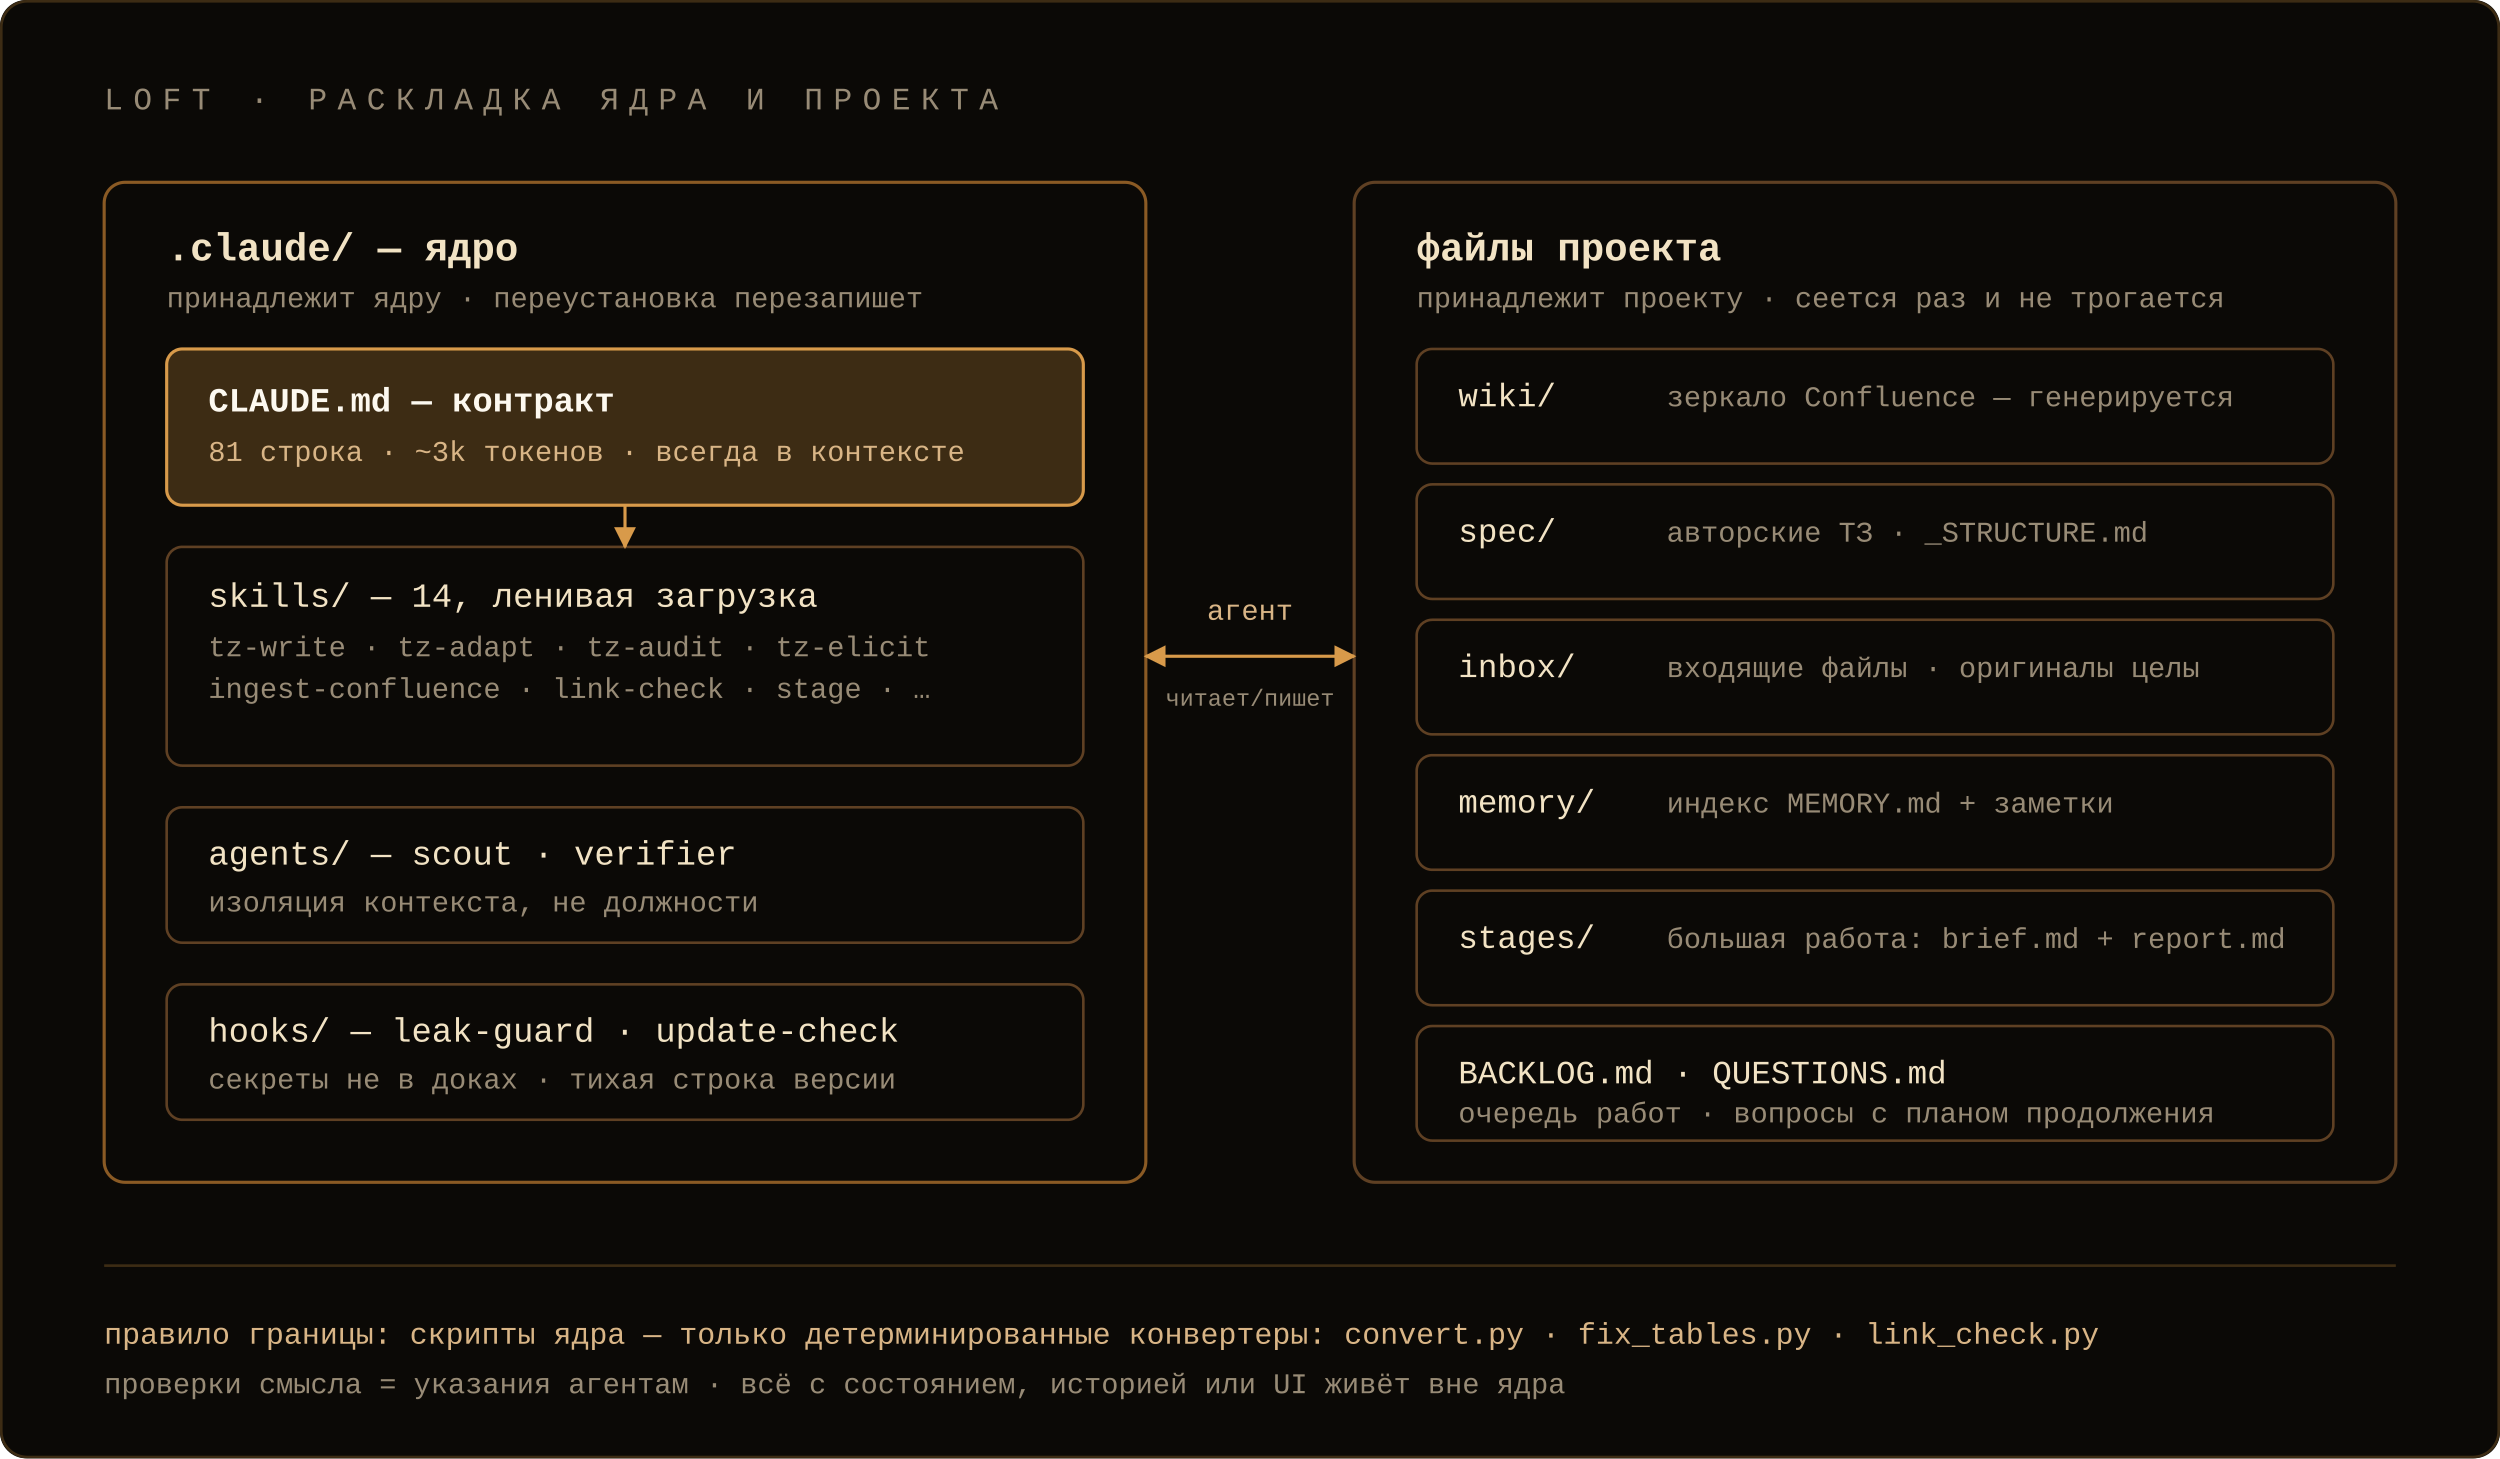
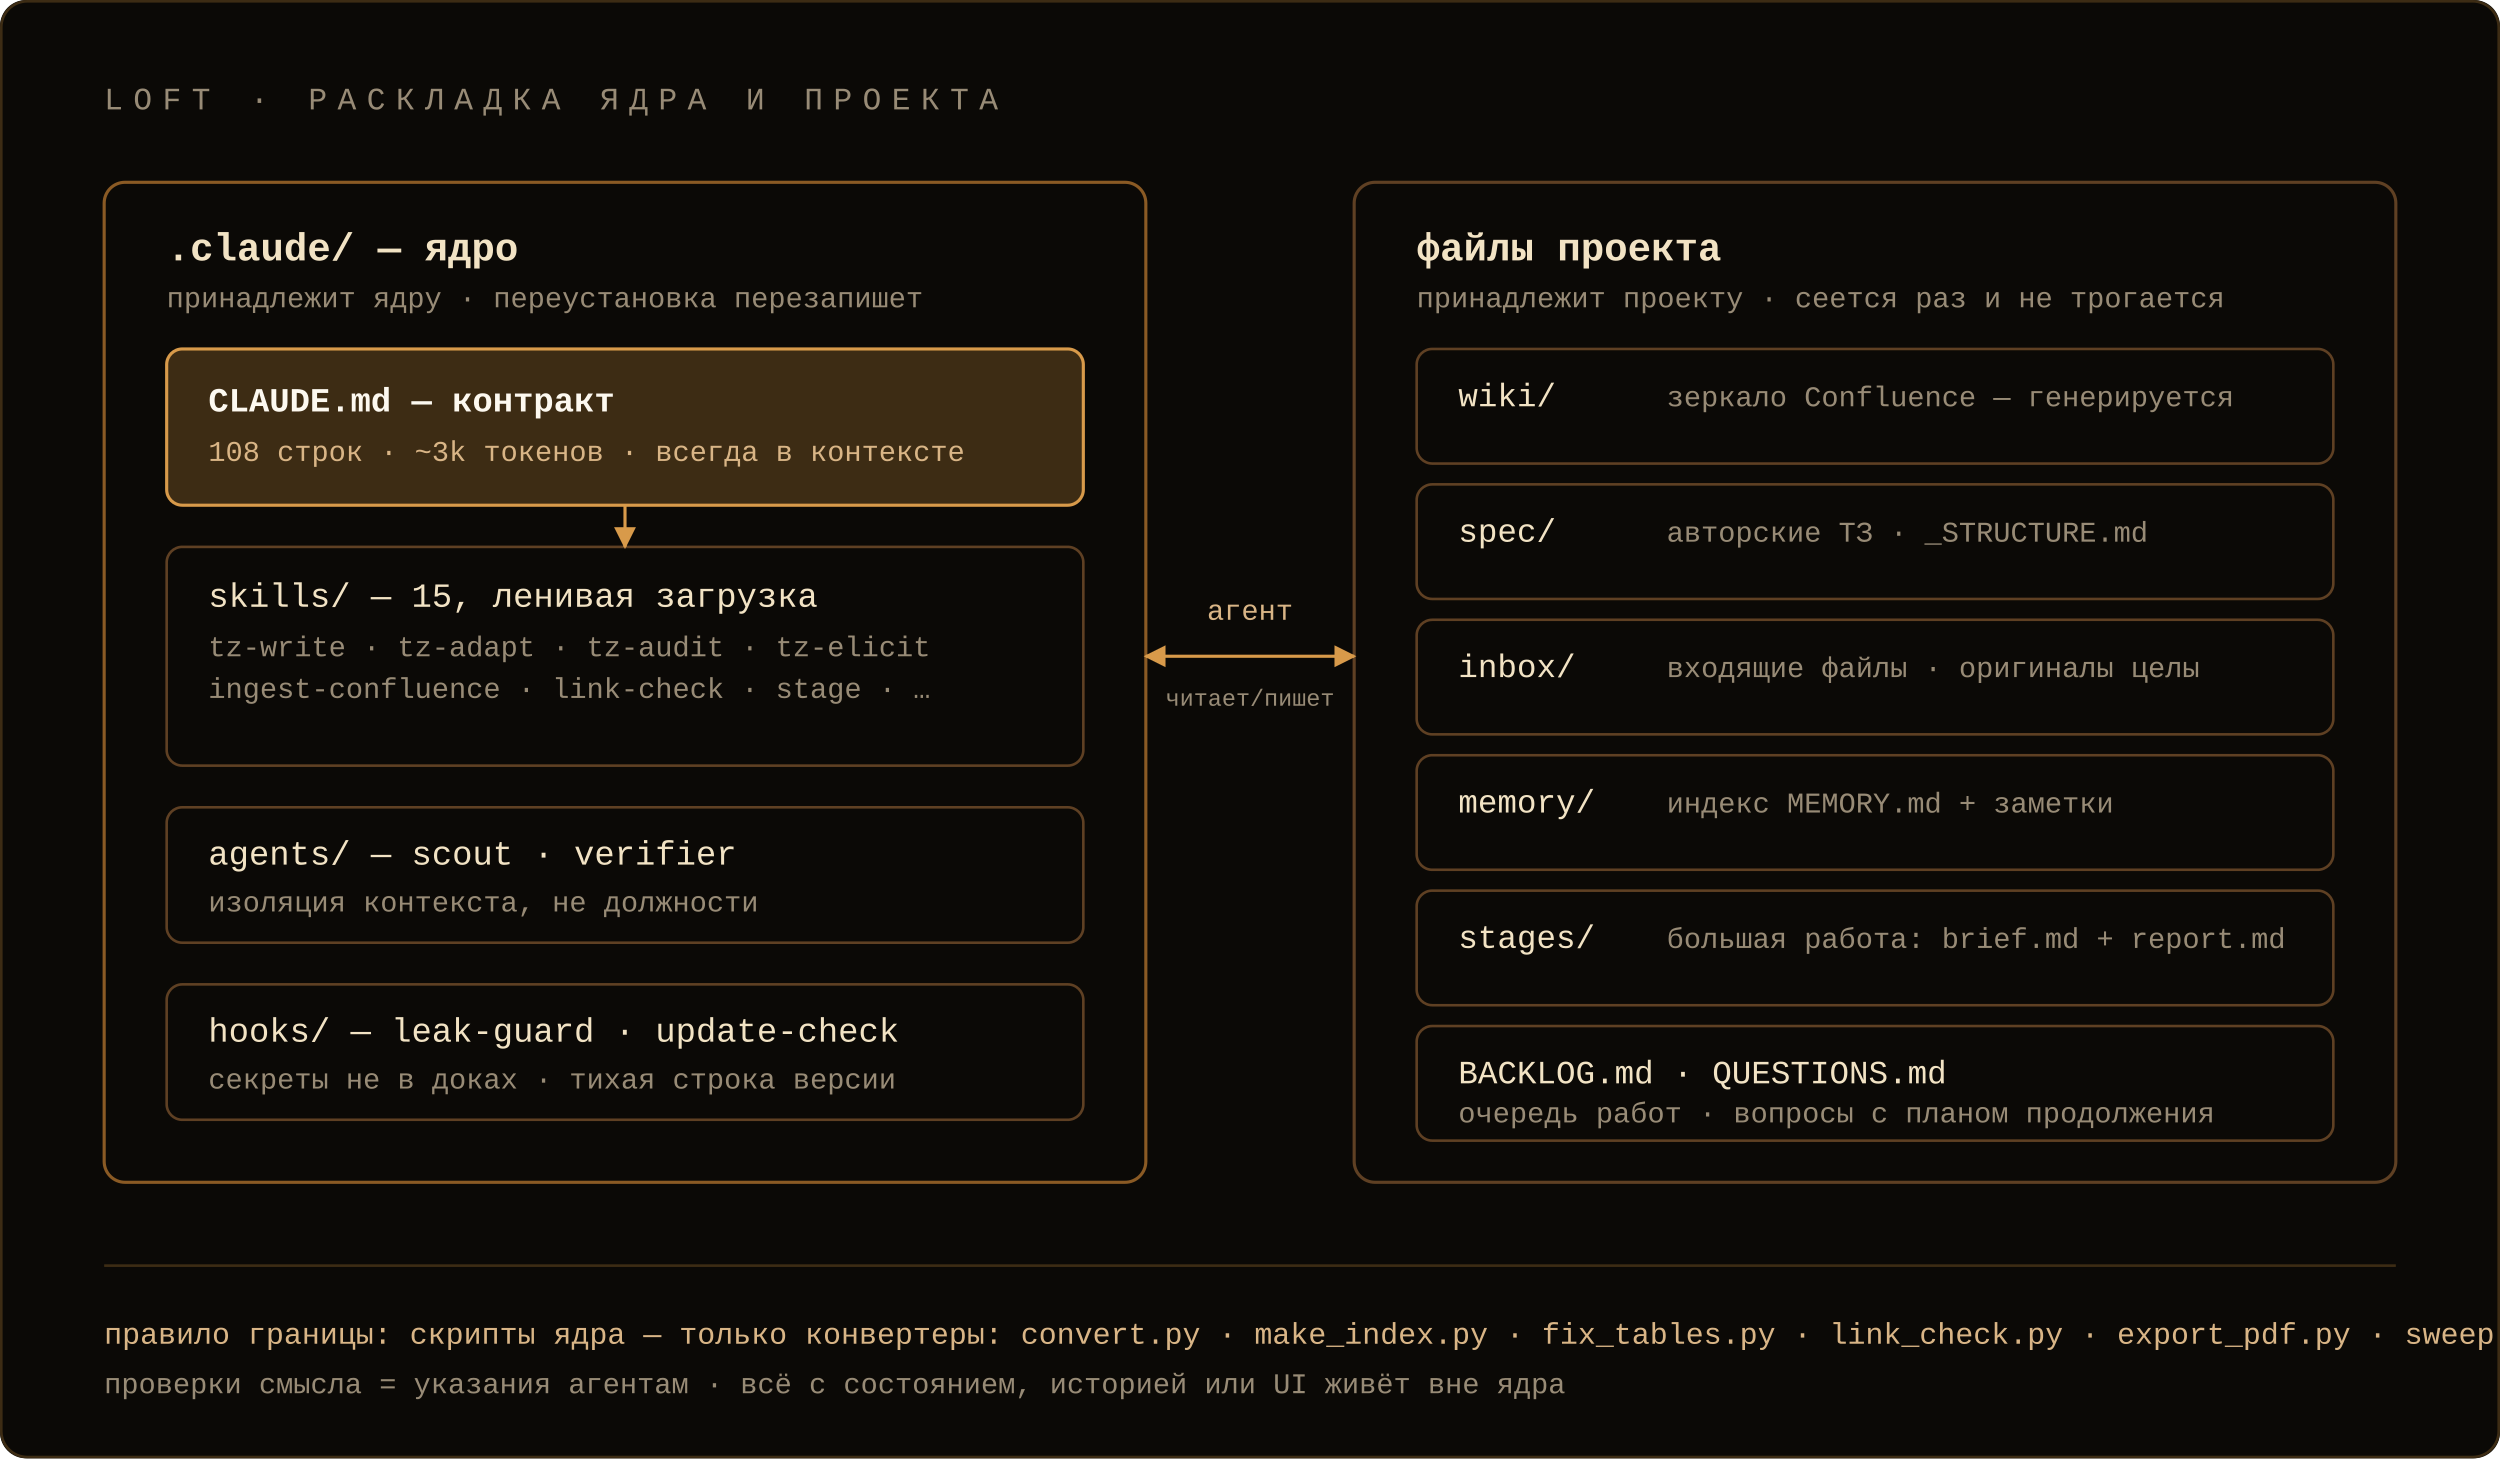
<svg xmlns="http://www.w3.org/2000/svg" viewBox="0 0 960 560" font-family="'SF Mono',Menlo,Consolas,'Liberation Mono',monospace">
  <defs>
    <marker id="arr" viewBox="0 0 10 10" refX="9" refY="5" markerWidth="7" markerHeight="7" orient="auto-start-reverse">
      <path d="M0,0 L10,5 L0,10 z" fill="#d89a4a" />
    </marker>
  </defs>
  <rect x="0" y="0" width="960" height="560" rx="10" fill="#0b0906" />
  <rect x="0.5" y="0.5" width="959" height="559" rx="10" fill="none" stroke="#3d2c14" />
  <text x="40" y="42" font-size="12" letter-spacing="4" fill="#988b76">LOFT · РАСКЛАДКА ЯДРА И ПРОЕКТА</text>
  <rect x="40" y="70" width="400" height="384" rx="8" fill="none" stroke="#8a5a24" stroke-width="1.2" />
  <text x="64" y="100" font-size="15" fill="#f2e3c4" font-weight="bold">.claude/ — ядро</text>
  <text x="64" y="118" font-size="11" fill="#988b76">принадлежит ядру · переустановка перезапишет</text>
  <rect x="64" y="134" width="352" height="60" rx="6" fill="#3d2c14" stroke="#d89a4a" stroke-width="1.2" />
  <text x="80" y="158" font-size="13" fill="#fdf9f0" font-weight="bold">CLAUDE.md — контракт</text>
-   <text x="80" y="177" font-size="11" fill="#d9b586">81 строка · ~3k токенов · всегда в контексте</text>
+   <text x="80" y="177" font-size="11" fill="#d9b586">108 строк · ~3k токенов · всегда в контексте</text>
  <rect x="64" y="210" width="352" height="84" rx="6" fill="none" stroke="#5f4023" stroke-width="1" />
-   <text x="80" y="233" font-size="13" fill="#f2e3c4">skills/ — 14, ленивая загрузка</text>
+   <text x="80" y="233" font-size="13" fill="#f2e3c4">skills/ — 15, ленивая загрузка</text>
  <text x="80" y="252" font-size="11" fill="#988b76">tz-write · tz-adapt · tz-audit · tz-elicit</text>
  <text x="80" y="268" font-size="11" fill="#988b76">ingest-confluence · link-check · stage · …</text>
  <rect x="64" y="310" width="352" height="52" rx="6" fill="none" stroke="#5f4023" stroke-width="1" />
  <text x="80" y="332" font-size="13" fill="#f2e3c4">agents/ — scout · verifier</text>
  <text x="80" y="350" font-size="11" fill="#988b76">изоляция контекста, не должности</text>
  <rect x="64" y="378" width="352" height="52" rx="6" fill="none" stroke="#5f4023" stroke-width="1" />
  <text x="80" y="400" font-size="13" fill="#f2e3c4">hooks/ — leak-guard · update-check</text>
  <text x="80" y="418" font-size="11" fill="#988b76">секреты не в доках · тихая строка версии</text>
  <line x1="240" y1="194" x2="240" y2="210" stroke="#d89a4a" stroke-width="1.2" marker-end="url(#arr)" />
  <rect x="520" y="70" width="400" height="384" rx="8" fill="none" stroke="#5f4023" stroke-width="1.2" />
  <text x="544" y="100" font-size="15" fill="#f2e3c4" font-weight="bold">файлы проекта</text>
  <text x="544" y="118" font-size="11" fill="#988b76">принадлежит проекту · сеется раз и не трогается</text>
  <rect x="544" y="134" width="352" height="44" rx="6" fill="none" stroke="#5f4023" />
  <text x="560" y="156" font-size="12.5" fill="#f2e3c4">wiki/</text>
  <text x="640" y="156" font-size="11" fill="#988b76">зеркало Confluence — генерируется</text>
  <rect x="544" y="186" width="352" height="44" rx="6" fill="none" stroke="#5f4023" />
  <text x="560" y="208" font-size="12.5" fill="#f2e3c4">spec/</text>
  <text x="640" y="208" font-size="11" fill="#988b76">авторские ТЗ · _STRUCTURE.md</text>
  <rect x="544" y="238" width="352" height="44" rx="6" fill="none" stroke="#5f4023" />
  <text x="560" y="260" font-size="12.5" fill="#f2e3c4">inbox/</text>
  <text x="640" y="260" font-size="11" fill="#988b76">входящие файлы · оригиналы целы</text>
  <rect x="544" y="290" width="352" height="44" rx="6" fill="none" stroke="#5f4023" />
  <text x="560" y="312" font-size="12.5" fill="#f2e3c4">memory/</text>
  <text x="640" y="312" font-size="11" fill="#988b76">индекс MEMORY.md + заметки</text>
  <rect x="544" y="342" width="352" height="44" rx="6" fill="none" stroke="#5f4023" />
  <text x="560" y="364" font-size="12.5" fill="#f2e3c4">stages/</text>
  <text x="640" y="364" font-size="11" fill="#988b76">большая работа: brief.md + report.md</text>
  <rect x="544" y="394" width="352" height="44" rx="6" fill="none" stroke="#5f4023" />
  <text x="560" y="416" font-size="12.5" fill="#f2e3c4">BACKLOG.md · QUESTIONS.md</text>
  <text x="560" y="431" font-size="11" fill="#988b76">очередь работ · вопросы с планом продолжения</text>
  <line x1="440" y1="252" x2="520" y2="252" stroke="#d89a4a" stroke-width="1.2" marker-end="url(#arr)" marker-start="url(#arr)" />
  <text x="480" y="238" font-size="11" fill="#d9b586" text-anchor="middle">агент</text>
  <text x="480" y="271" font-size="9" fill="#988b76" text-anchor="middle">читает/пишет</text>
  <line x1="40" y1="486" x2="920" y2="486" stroke="#3d2c14" />
-   <text x="40" y="516" font-size="11.5" fill="#d9b586">правило границы: скрипты ядра — только детерминированные конвертеры: convert.py · fix_tables.py · link_check.py</text>
+   <text x="40" y="516" font-size="11.5" fill="#d9b586">правило границы: скрипты ядра — только конвертеры: convert.py · make_index.py · fix_tables.py · link_check.py · export_pdf.py · sweep.sh</text>
  <text x="40" y="535" font-size="11" fill="#988b76">проверки смысла = указания агентам · всё с состоянием, историей или UI живёт вне ядра</text>
</svg>
